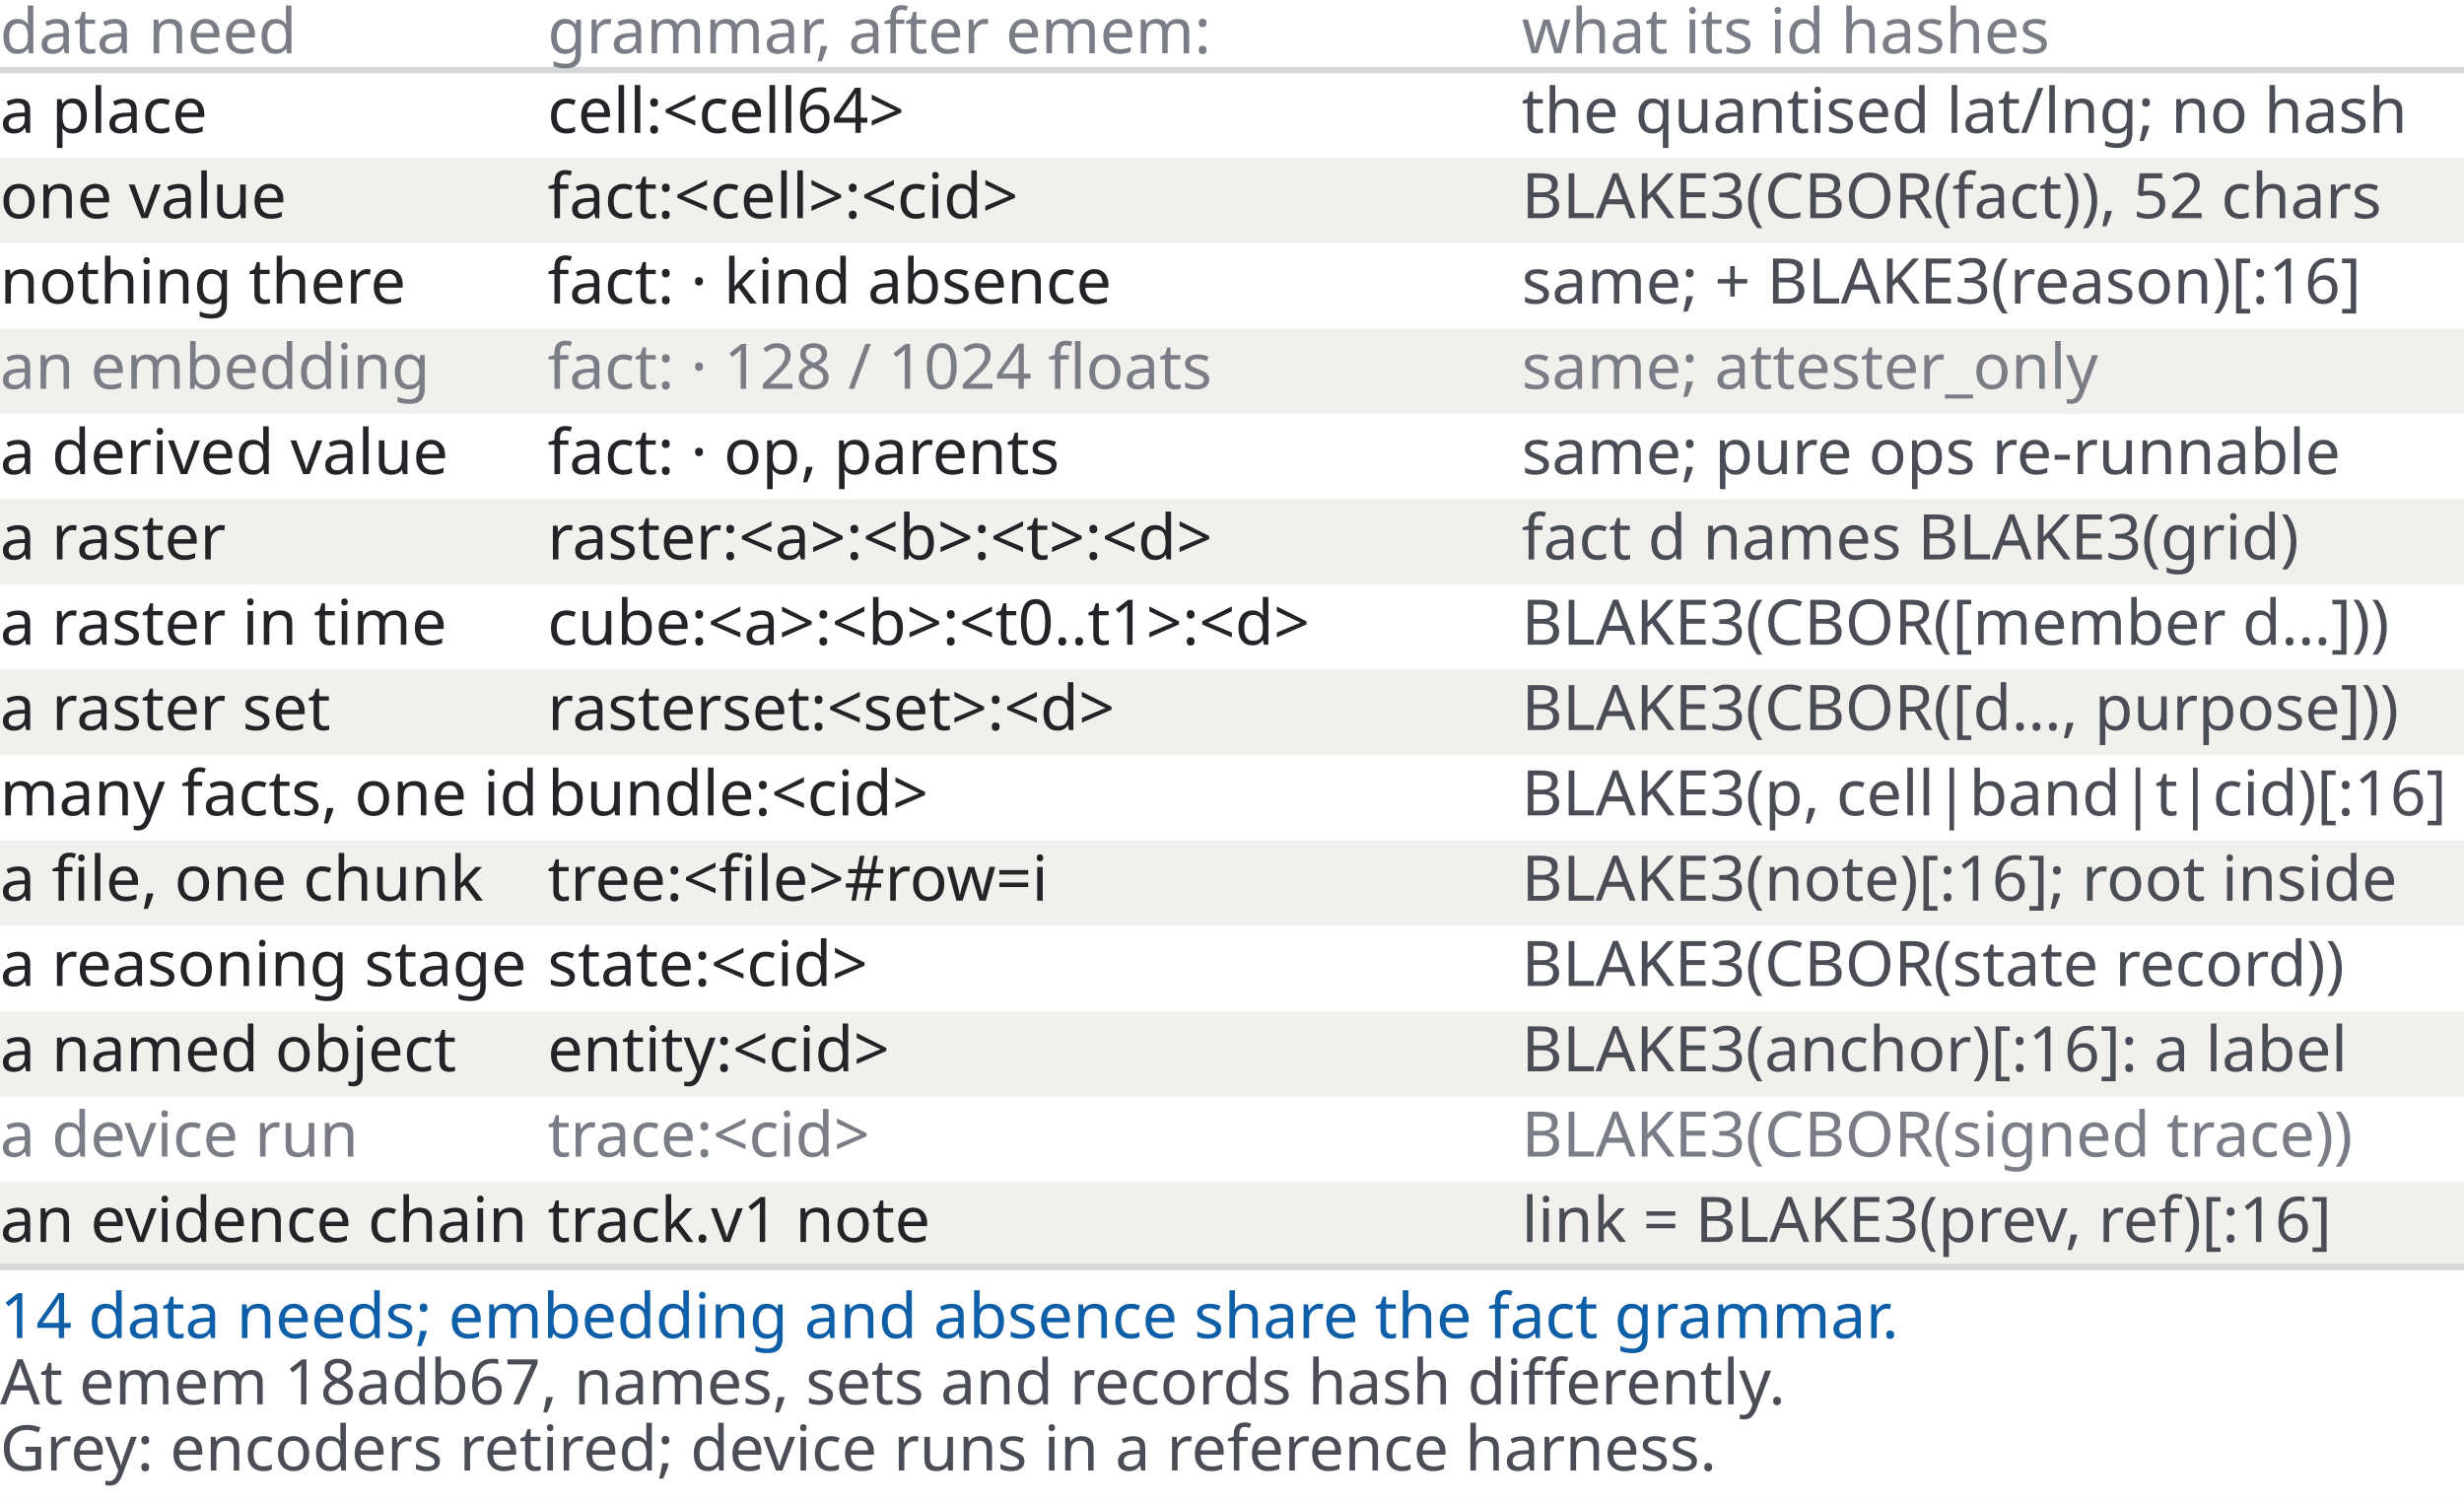
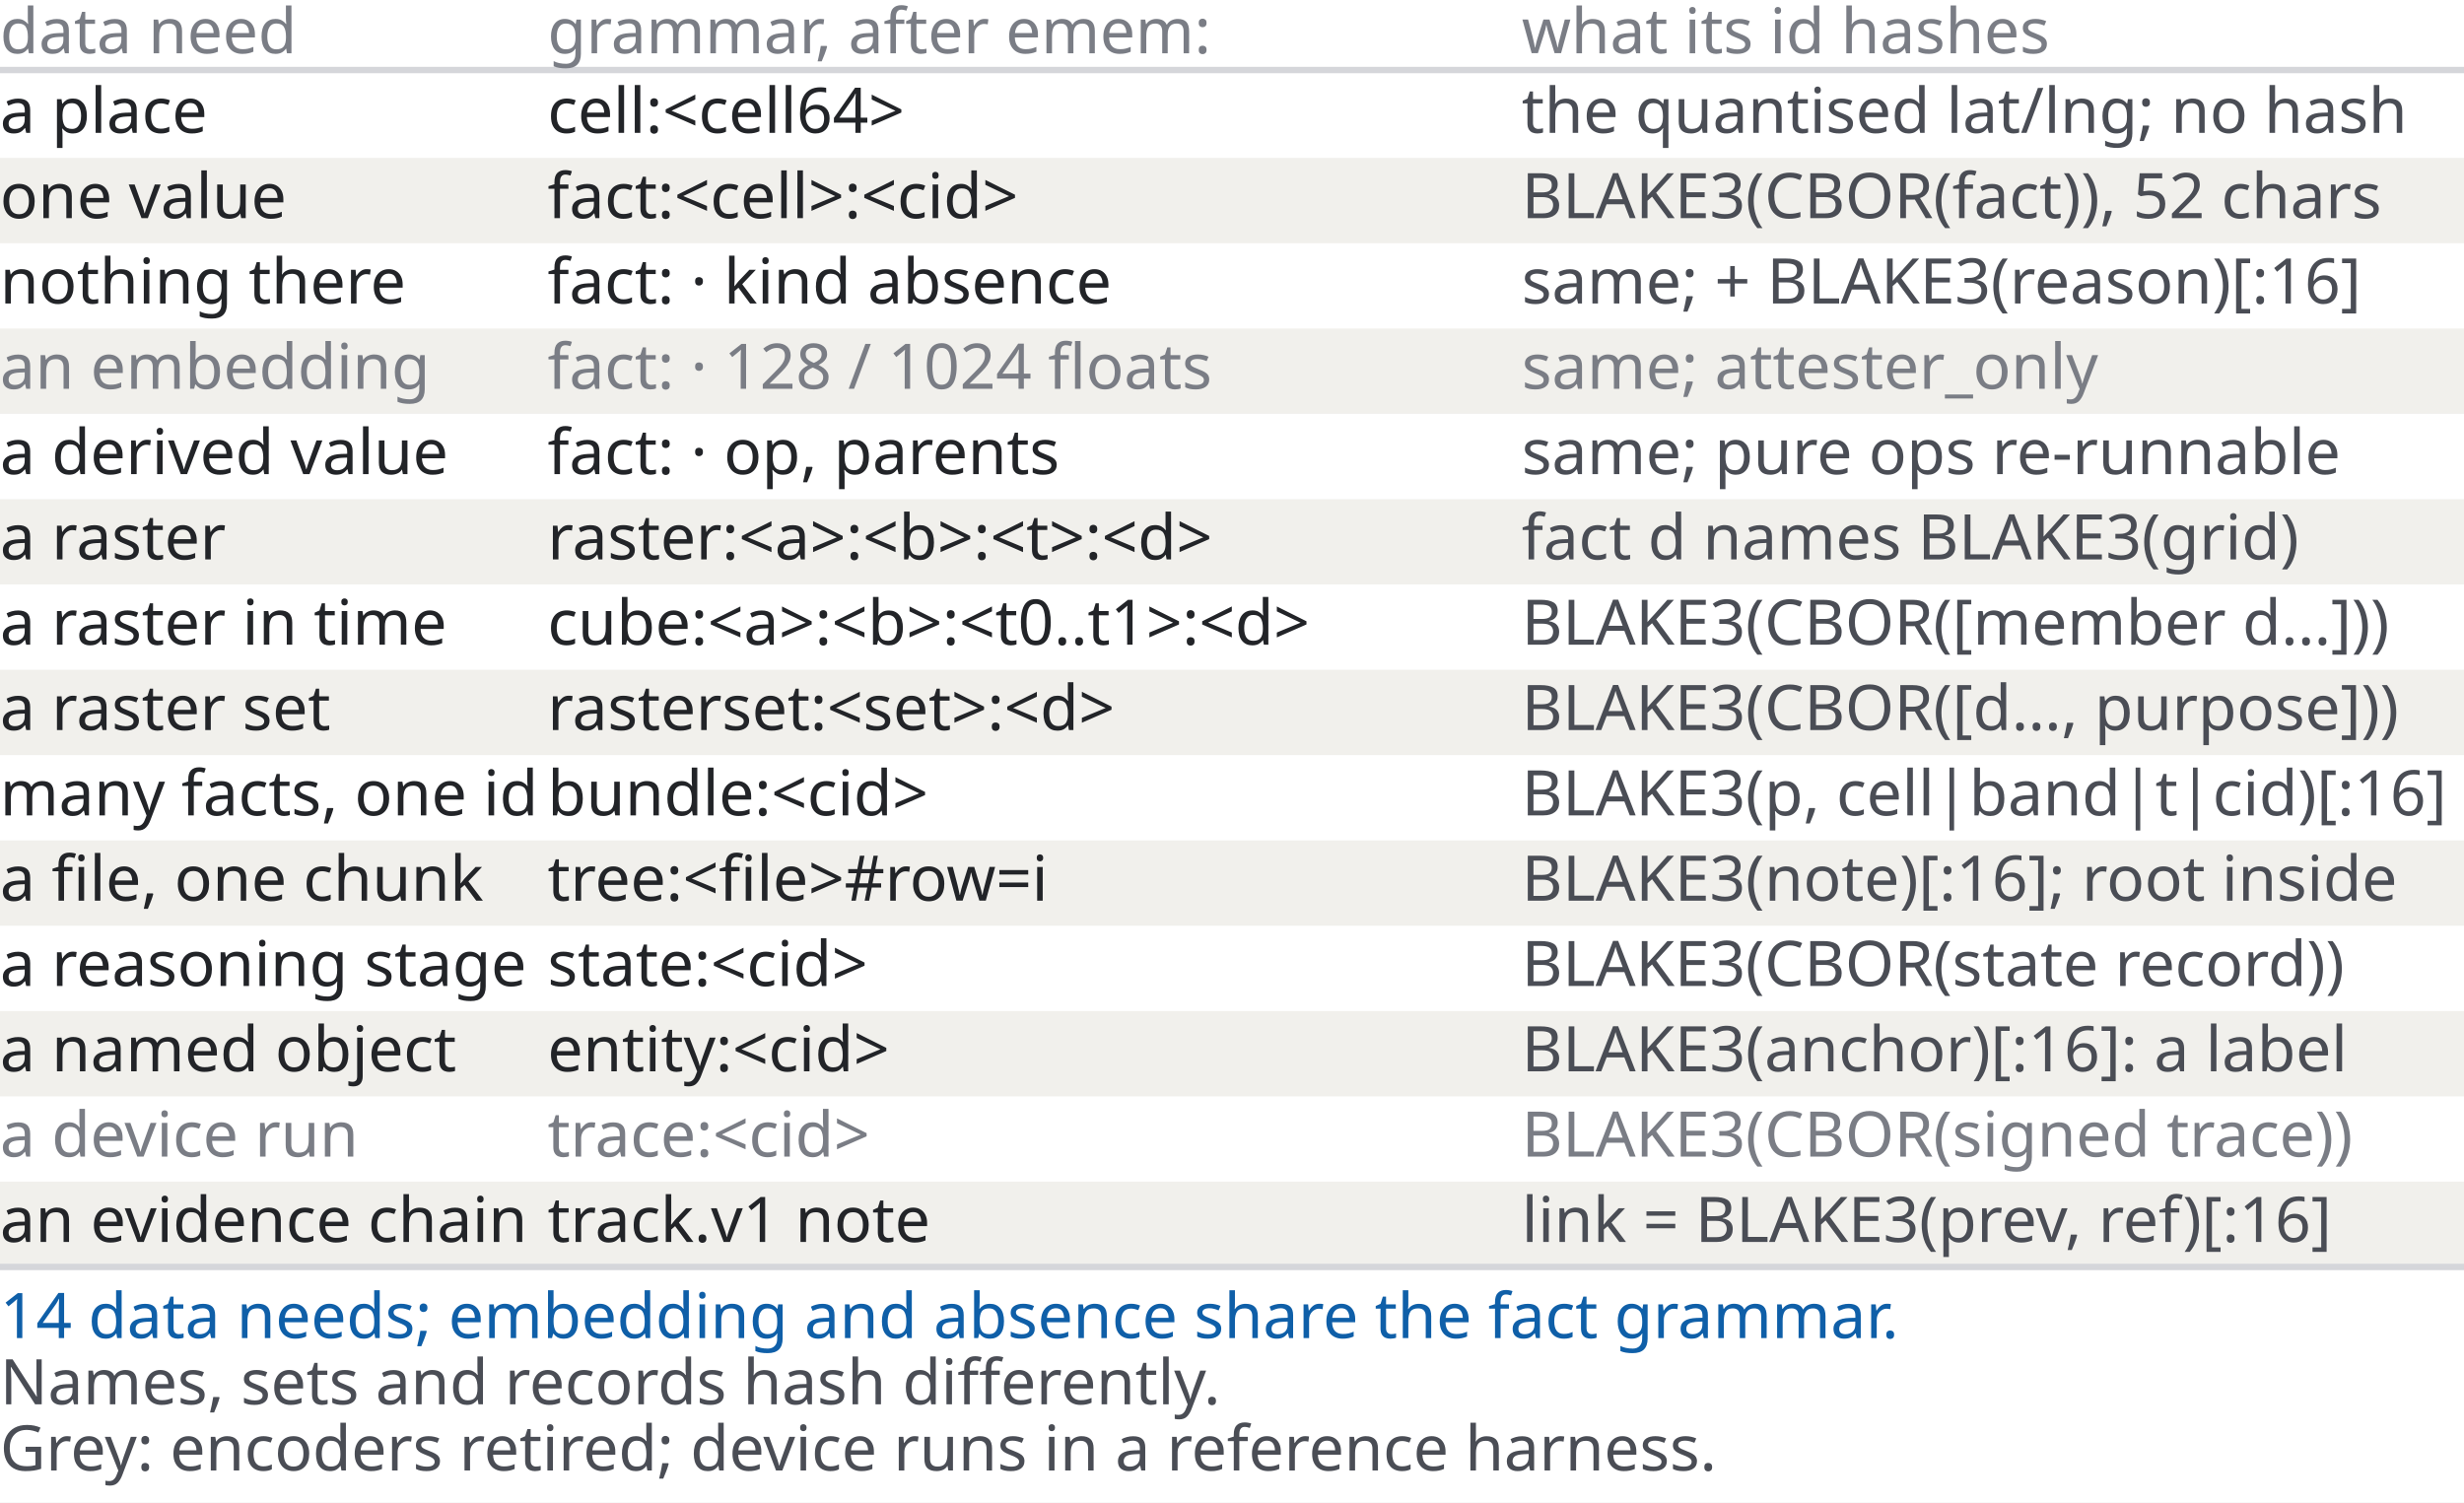
<svg xmlns="http://www.w3.org/2000/svg" width="548.504pt" height="334.488pt" viewBox="0 0 548.504 334.488" version="1.1">
  <defs>
    <style type="text/css">*{stroke-linejoin: round; stroke-linecap: butt}</style>
  </defs>
  <g id="figure_1">
    <g id="patch_1">
      <path d="M 0 334.488  L 548.504 334.488  L 548.504 0  L 0 0  z " style="fill: #ffffff" />
    </g>
    <g id="axes_1">
      <g id="patch_2">
-         <path d="M 0 35.15  L 548.504 35.15  L 548.504 54.142  L 0 54.142  z " clip-path="url(#p9c84b0fbda)" style="fill: #f1f0ec" />
+         <path d="M 0 35.15  L 548.504 35.15  L 548.504 54.142  L 0 54.142  z " clip-path="url(#pdb478534de)" style="fill: #f1f0ec" />
      </g>
      <g id="patch_3">
-         <path d="M 0 73.134  L 548.504 73.134  L 548.504 92.126  L 0 92.126  z " clip-path="url(#p9c84b0fbda)" style="fill: #f1f0ec" />
+         <path d="M 0 73.134  L 548.504 73.134  L 548.504 92.126  L 0 92.126  z " clip-path="url(#pdb478534de)" style="fill: #f1f0ec" />
      </g>
      <g id="patch_4">
-         <path d="M 0 111.118  L 548.504 111.118  L 548.504 130.11  L 0 130.11  z " clip-path="url(#p9c84b0fbda)" style="fill: #f1f0ec" />
+         <path d="M 0 111.118  L 548.504 111.118  L 548.504 130.11  L 0 130.11  z " clip-path="url(#pdb478534de)" style="fill: #f1f0ec" />
      </g>
      <g id="patch_5">
-         <path d="M 0 149.102  L 548.504 149.102  L 548.504 168.094  L 0 168.094  z " clip-path="url(#p9c84b0fbda)" style="fill: #f1f0ec" />
+         <path d="M 0 149.102  L 548.504 149.102  L 548.504 168.094  L 0 168.094  z " clip-path="url(#pdb478534de)" style="fill: #f1f0ec" />
      </g>
      <g id="patch_6">
-         <path d="M 0 187.087  L 548.504 187.087  L 548.504 206.079  L 0 206.079  z " clip-path="url(#p9c84b0fbda)" style="fill: #f1f0ec" />
+         <path d="M 0 187.087  L 548.504 187.087  L 548.504 206.079  L 0 206.079  z " clip-path="url(#pdb478534de)" style="fill: #f1f0ec" />
      </g>
      <g id="patch_7">
-         <path d="M 0 225.071  L 548.504 225.071  L 548.504 244.063  L 0 244.063  z " clip-path="url(#p9c84b0fbda)" style="fill: #f1f0ec" />
+         <path d="M 0 225.071  L 548.504 225.071  L 548.504 244.063  L 0 244.063  z " clip-path="url(#pdb478534de)" style="fill: #f1f0ec" />
      </g>
      <g id="patch_8">
-         <path d="M 0 263.055  L 548.504 263.055  L 548.504 282.047  L 0 282.047  z " clip-path="url(#p9c84b0fbda)" style="fill: #f1f0ec" />
+         <path d="M 0 263.055  L 548.504 263.055  L 548.504 282.047  L 0 282.047  z " clip-path="url(#pdb478534de)" style="fill: #f1f0ec" />
      </g>
      <g id="line2d_1">
-         <path d="M 0 15.591  L 548.504 15.591  " clip-path="url(#p9c84b0fbda)" style="fill: none; stroke: #d5d6da; stroke-width: 1.417; stroke-linecap: square" />
+         <path d="M 0 15.591  L 548.504 15.591  " clip-path="url(#pdb478534de)" style="fill: none; stroke: #d5d6da; stroke-width: 1.417; stroke-linecap: square" />
      </g>
      <g id="line2d_2">
-         <path d="M 0 282.047  L 548.504 282.047  " clip-path="url(#p9c84b0fbda)" style="fill: none; stroke: #d5d6da; stroke-width: 1.417; stroke-linecap: square" />
+         <path d="M 0 282.047  L 548.504 282.047  " clip-path="url(#pdb478534de)" style="fill: none; stroke: #d5d6da; stroke-width: 1.417; stroke-linecap: square" />
      </g>
      <g id="text_1">
        <text style="font-size: 14px; font-family: 'IBM Plex Sans'; text-anchor: start; fill: #7a7d85" x="0" y="11.857" transform="rotate(-0 0 11.85701)">data need</text>
      </g>
      <g id="text_2">
        <text style="font-size: 14px; font-family: 'IBM Plex Sans'; text-anchor: start; fill: #7a7d85" x="121.89" y="11.857" transform="rotate(-0 121.8898 11.85701)">grammar, after emem:</text>
      </g>
      <g id="text_3">
        <text style="font-size: 14px; font-family: 'IBM Plex Sans'; text-anchor: start; fill: #7a7d85" x="338.74" y="11.857" transform="rotate(-0 338.7402 11.85701)">what its id hashes</text>
      </g>
      <g id="text_4">
        <text style="font-size: 14px; font-family: 'IBM Plex Sans'; text-anchor: start; fill: #222428" x="0" y="29.574" transform="rotate(-0 0 29.57354)">a place</text>
      </g>
      <g id="text_5">
        <text style="font-size: 14px; font-family: 'IBM Plex Mono'; text-anchor: start; fill: #222428" x="121.89" y="29.574" transform="rotate(-0 121.8898 29.57354)">cell:&lt;cell64&gt;</text>
      </g>
      <g id="text_6">
        <text style="font-size: 14px; font-family: 'IBM Plex Sans'; text-anchor: start; fill: #4a4d55" x="338.74" y="29.574" transform="rotate(-0 338.7402 29.57354)">the quantised lat/lng; no hash</text>
      </g>
      <g id="text_7">
        <text style="font-size: 14px; font-family: 'IBM Plex Sans'; text-anchor: start; fill: #222428" x="0" y="48.566" transform="rotate(-0 0 48.56567)">one value</text>
      </g>
      <g id="text_8">
        <text style="font-size: 14px; font-family: 'IBM Plex Mono'; text-anchor: start; fill: #222428" x="121.89" y="48.566" transform="rotate(-0 121.8898 48.56567)">fact:&lt;cell&gt;:&lt;cid&gt;</text>
      </g>
      <g id="text_9">
        <text style="font-size: 14px; font-family: 'IBM Plex Sans'; text-anchor: start; fill: #4a4d55" x="338.74" y="48.566" transform="rotate(-0 338.7402 48.56567)">BLAKE3(CBOR(fact)), 52 chars</text>
      </g>
      <g id="text_10">
        <text style="font-size: 14px; font-family: 'IBM Plex Sans'; text-anchor: start; fill: #222428" x="0" y="67.558" transform="rotate(-0 0 67.55779)">nothing there</text>
      </g>
      <g id="text_11">
        <text style="font-size: 14px; font-family: 'IBM Plex Mono'; text-anchor: start; fill: #222428" x="121.89" y="67.558" transform="rotate(-0 121.8898 67.55779)">fact: · kind absence</text>
      </g>
      <g id="text_12">
        <text style="font-size: 14px; font-family: 'IBM Plex Sans'; text-anchor: start; fill: #4a4d55" x="338.74" y="67.558" transform="rotate(-0 338.7402 67.55779)">same; + BLAKE3(reason)[:16]</text>
      </g>
      <g id="text_13">
        <text style="font-size: 14px; font-family: 'IBM Plex Sans'; text-anchor: start; fill: #7a7d85" x="0" y="86.55" transform="rotate(-0 0 86.54992)">an embedding</text>
      </g>
      <g id="text_14">
        <text style="font-size: 14px; font-family: 'IBM Plex Mono'; text-anchor: start; fill: #7a7d85" x="121.89" y="86.55" transform="rotate(-0 121.8898 86.54992)">fact: · 128 / 1024 floats</text>
      </g>
      <g id="text_15">
        <text style="font-size: 14px; font-family: 'IBM Plex Sans'; text-anchor: start; fill: #7a7d85" x="338.74" y="86.55" transform="rotate(-0 338.7402 86.54992)">same; attester_only</text>
      </g>
      <g id="text_16">
        <text style="font-size: 14px; font-family: 'IBM Plex Sans'; text-anchor: start; fill: #222428" x="0" y="105.542" transform="rotate(-0 0 105.542)">a derived value</text>
      </g>
      <g id="text_17">
        <text style="font-size: 14px; font-family: 'IBM Plex Mono'; text-anchor: start; fill: #222428" x="121.89" y="105.542" transform="rotate(-0 121.8898 105.542)">fact: · op, parents</text>
      </g>
      <g id="text_18">
        <text style="font-size: 14px; font-family: 'IBM Plex Sans'; text-anchor: start; fill: #4a4d55" x="338.74" y="105.542" transform="rotate(-0 338.7402 105.542)">same; pure ops re-runnable</text>
      </g>
      <g id="text_19">
        <text style="font-size: 14px; font-family: 'IBM Plex Sans'; text-anchor: start; fill: #222428" x="0" y="124.534" transform="rotate(-0 0 124.5342)">a raster</text>
      </g>
      <g id="text_20">
        <text style="font-size: 14px; font-family: 'IBM Plex Mono'; text-anchor: start; fill: #222428" x="121.89" y="124.534" transform="rotate(-0 121.8898 124.5342)">raster:&lt;a&gt;:&lt;b&gt;:&lt;t&gt;:&lt;d&gt;</text>
      </g>
      <g id="text_21">
        <text style="font-size: 14px; font-family: 'IBM Plex Sans'; text-anchor: start; fill: #4a4d55" x="338.74" y="124.534" transform="rotate(-0 338.7402 124.5342)">fact d names BLAKE3(grid)</text>
      </g>
      <g id="text_22">
        <text style="font-size: 14px; font-family: 'IBM Plex Sans'; text-anchor: start; fill: #222428" x="0" y="143.526" transform="rotate(-0 0 143.5263)">a raster in time</text>
      </g>
      <g id="text_23">
        <text style="font-size: 14px; font-family: 'IBM Plex Mono'; text-anchor: start; fill: #222428" x="121.89" y="143.526" transform="rotate(-0 121.8898 143.5263)">cube:&lt;a&gt;:&lt;b&gt;:&lt;t0..t1&gt;:&lt;d&gt;</text>
      </g>
      <g id="text_24">
        <text style="font-size: 14px; font-family: 'IBM Plex Sans'; text-anchor: start; fill: #4a4d55" x="338.74" y="143.526" transform="rotate(-0 338.7402 143.5263)">BLAKE3(CBOR([member d…]))</text>
      </g>
      <g id="text_25">
        <text style="font-size: 14px; font-family: 'IBM Plex Sans'; text-anchor: start; fill: #222428" x="0" y="162.518" transform="rotate(-0 0 162.5184)">a raster set</text>
      </g>
      <g id="text_26">
        <text style="font-size: 14px; font-family: 'IBM Plex Mono'; text-anchor: start; fill: #222428" x="121.89" y="162.518" transform="rotate(-0 121.8898 162.5184)">rasterset:&lt;set&gt;:&lt;d&gt;</text>
      </g>
      <g id="text_27">
        <text style="font-size: 14px; font-family: 'IBM Plex Sans'; text-anchor: start; fill: #4a4d55" x="338.74" y="162.518" transform="rotate(-0 338.7402 162.5184)">BLAKE3(CBOR([d…, purpose]))</text>
      </g>
      <g id="text_28">
        <text style="font-size: 14px; font-family: 'IBM Plex Sans'; text-anchor: start; fill: #222428" x="0" y="181.511" transform="rotate(-0 0 181.5106)">many facts, one id</text>
      </g>
      <g id="text_29">
        <text style="font-size: 14px; font-family: 'IBM Plex Mono'; text-anchor: start; fill: #222428" x="121.89" y="181.511" transform="rotate(-0 121.8898 181.5106)">bundle:&lt;cid&gt;</text>
      </g>
      <g id="text_30">
        <text style="font-size: 14px; font-family: 'IBM Plex Sans'; text-anchor: start; fill: #4a4d55" x="338.74" y="181.511" transform="rotate(-0 338.7402 181.5106)">BLAKE3(p, cell|band|t|cid)[:16]</text>
      </g>
      <g id="text_31">
        <text style="font-size: 14px; font-family: 'IBM Plex Sans'; text-anchor: start; fill: #222428" x="0" y="200.503" transform="rotate(-0 0 200.5027)">a file, one chunk</text>
      </g>
      <g id="text_32">
        <text style="font-size: 14px; font-family: 'IBM Plex Mono'; text-anchor: start; fill: #222428" x="121.89" y="200.503" transform="rotate(-0 121.8898 200.5027)">tree:&lt;file&gt;#row=i</text>
      </g>
      <g id="text_33">
        <text style="font-size: 14px; font-family: 'IBM Plex Sans'; text-anchor: start; fill: #4a4d55" x="338.74" y="200.503" transform="rotate(-0 338.7402 200.5027)">BLAKE3(note)[:16]; root inside</text>
      </g>
      <g id="text_34">
        <text style="font-size: 14px; font-family: 'IBM Plex Sans'; text-anchor: start; fill: #222428" x="0" y="219.495" transform="rotate(-0 0 219.4948)">a reasoning stage</text>
      </g>
      <g id="text_35">
        <text style="font-size: 14px; font-family: 'IBM Plex Mono'; text-anchor: start; fill: #222428" x="121.89" y="219.495" transform="rotate(-0 121.8898 219.4948)">state:&lt;cid&gt;</text>
      </g>
      <g id="text_36">
        <text style="font-size: 14px; font-family: 'IBM Plex Sans'; text-anchor: start; fill: #4a4d55" x="338.74" y="219.495" transform="rotate(-0 338.7402 219.4948)">BLAKE3(CBOR(state record))</text>
      </g>
      <g id="text_37">
        <text style="font-size: 14px; font-family: 'IBM Plex Sans'; text-anchor: start; fill: #222428" x="0" y="238.487" transform="rotate(-0 0 238.4869)">a named object</text>
      </g>
      <g id="text_38">
        <text style="font-size: 14px; font-family: 'IBM Plex Mono'; text-anchor: start; fill: #222428" x="121.89" y="238.487" transform="rotate(-0 121.8898 238.4869)">entity:&lt;cid&gt;</text>
      </g>
      <g id="text_39">
        <text style="font-size: 14px; font-family: 'IBM Plex Sans'; text-anchor: start; fill: #4a4d55" x="338.74" y="238.487" transform="rotate(-0 338.7402 238.4869)">BLAKE3(anchor)[:16]: a label</text>
      </g>
      <g id="text_40">
        <text style="font-size: 14px; font-family: 'IBM Plex Sans'; text-anchor: start; fill: #7a7d85" x="0" y="257.479" transform="rotate(-0 0 257.4791)">a device run</text>
      </g>
      <g id="text_41">
        <text style="font-size: 14px; font-family: 'IBM Plex Mono'; text-anchor: start; fill: #7a7d85" x="121.89" y="257.479" transform="rotate(-0 121.8898 257.4791)">trace:&lt;cid&gt;</text>
      </g>
      <g id="text_42">
        <text style="font-size: 14px; font-family: 'IBM Plex Sans'; text-anchor: start; fill: #7a7d85" x="338.74" y="257.479" transform="rotate(-0 338.7402 257.4791)">BLAKE3(CBOR(signed trace))</text>
      </g>
      <g id="text_43">
        <text style="font-size: 14px; font-family: 'IBM Plex Sans'; text-anchor: start; fill: #222428" x="0" y="276.471" transform="rotate(-0 0 276.4712)">an evidence chain</text>
      </g>
      <g id="text_44">
        <text style="font-size: 14px; font-family: 'IBM Plex Mono'; text-anchor: start; fill: #222428" x="121.89" y="276.471" transform="rotate(-0 121.8898 276.4712)">track.v1 note</text>
      </g>
      <g id="text_45">
        <text style="font-size: 14px; font-family: 'IBM Plex Sans'; text-anchor: start; fill: #4a4d55" x="338.74" y="276.471" transform="rotate(-0 338.7402 276.4712)">link = BLAKE3(prev, ref)[:16]</text>
      </g>
      <g id="text_46">
        <text style="font-size: 14px; font-family: 'IBM Plex Sans'; text-anchor: start; fill: #0f5fa8" x="0" y="297.873" transform="rotate(-0 0 297.8728)">14 data needs; embedding and absence share the fact grammar.</text>
      </g>
      <g id="text_47">
-         <text style="font-size: 14px; font-family: 'IBM Plex Sans'; text-anchor: start; fill: #4a4d55" x="0" y="312.613" transform="rotate(-0 0 312.6129)">At emem 18adb67, names, sets and records hash differently.</text>
+         <text style="font-size: 14px; font-family: 'IBM Plex Sans'; text-anchor: start; fill: #4a4d55" x="0" y="312.613" transform="rotate(-0 0 312.6129)">Names, sets and records hash differently.</text>
      </g>
      <g id="text_48">
        <text style="font-size: 14px; font-family: 'IBM Plex Sans'; text-anchor: start; fill: #4a4d55" x="0" y="327.353" transform="rotate(-0 0 327.3531)">Grey: encoders retired; device runs in a reference harness.</text>
      </g>
    </g>
  </g>
  <defs>
-     <clipPath id="p9c84b0fbda">
+     <clipPath id="pdb478534de">
      <rect x="0" y="0" width="548.504" height="334.488" />
    </clipPath>
  </defs>
</svg>
